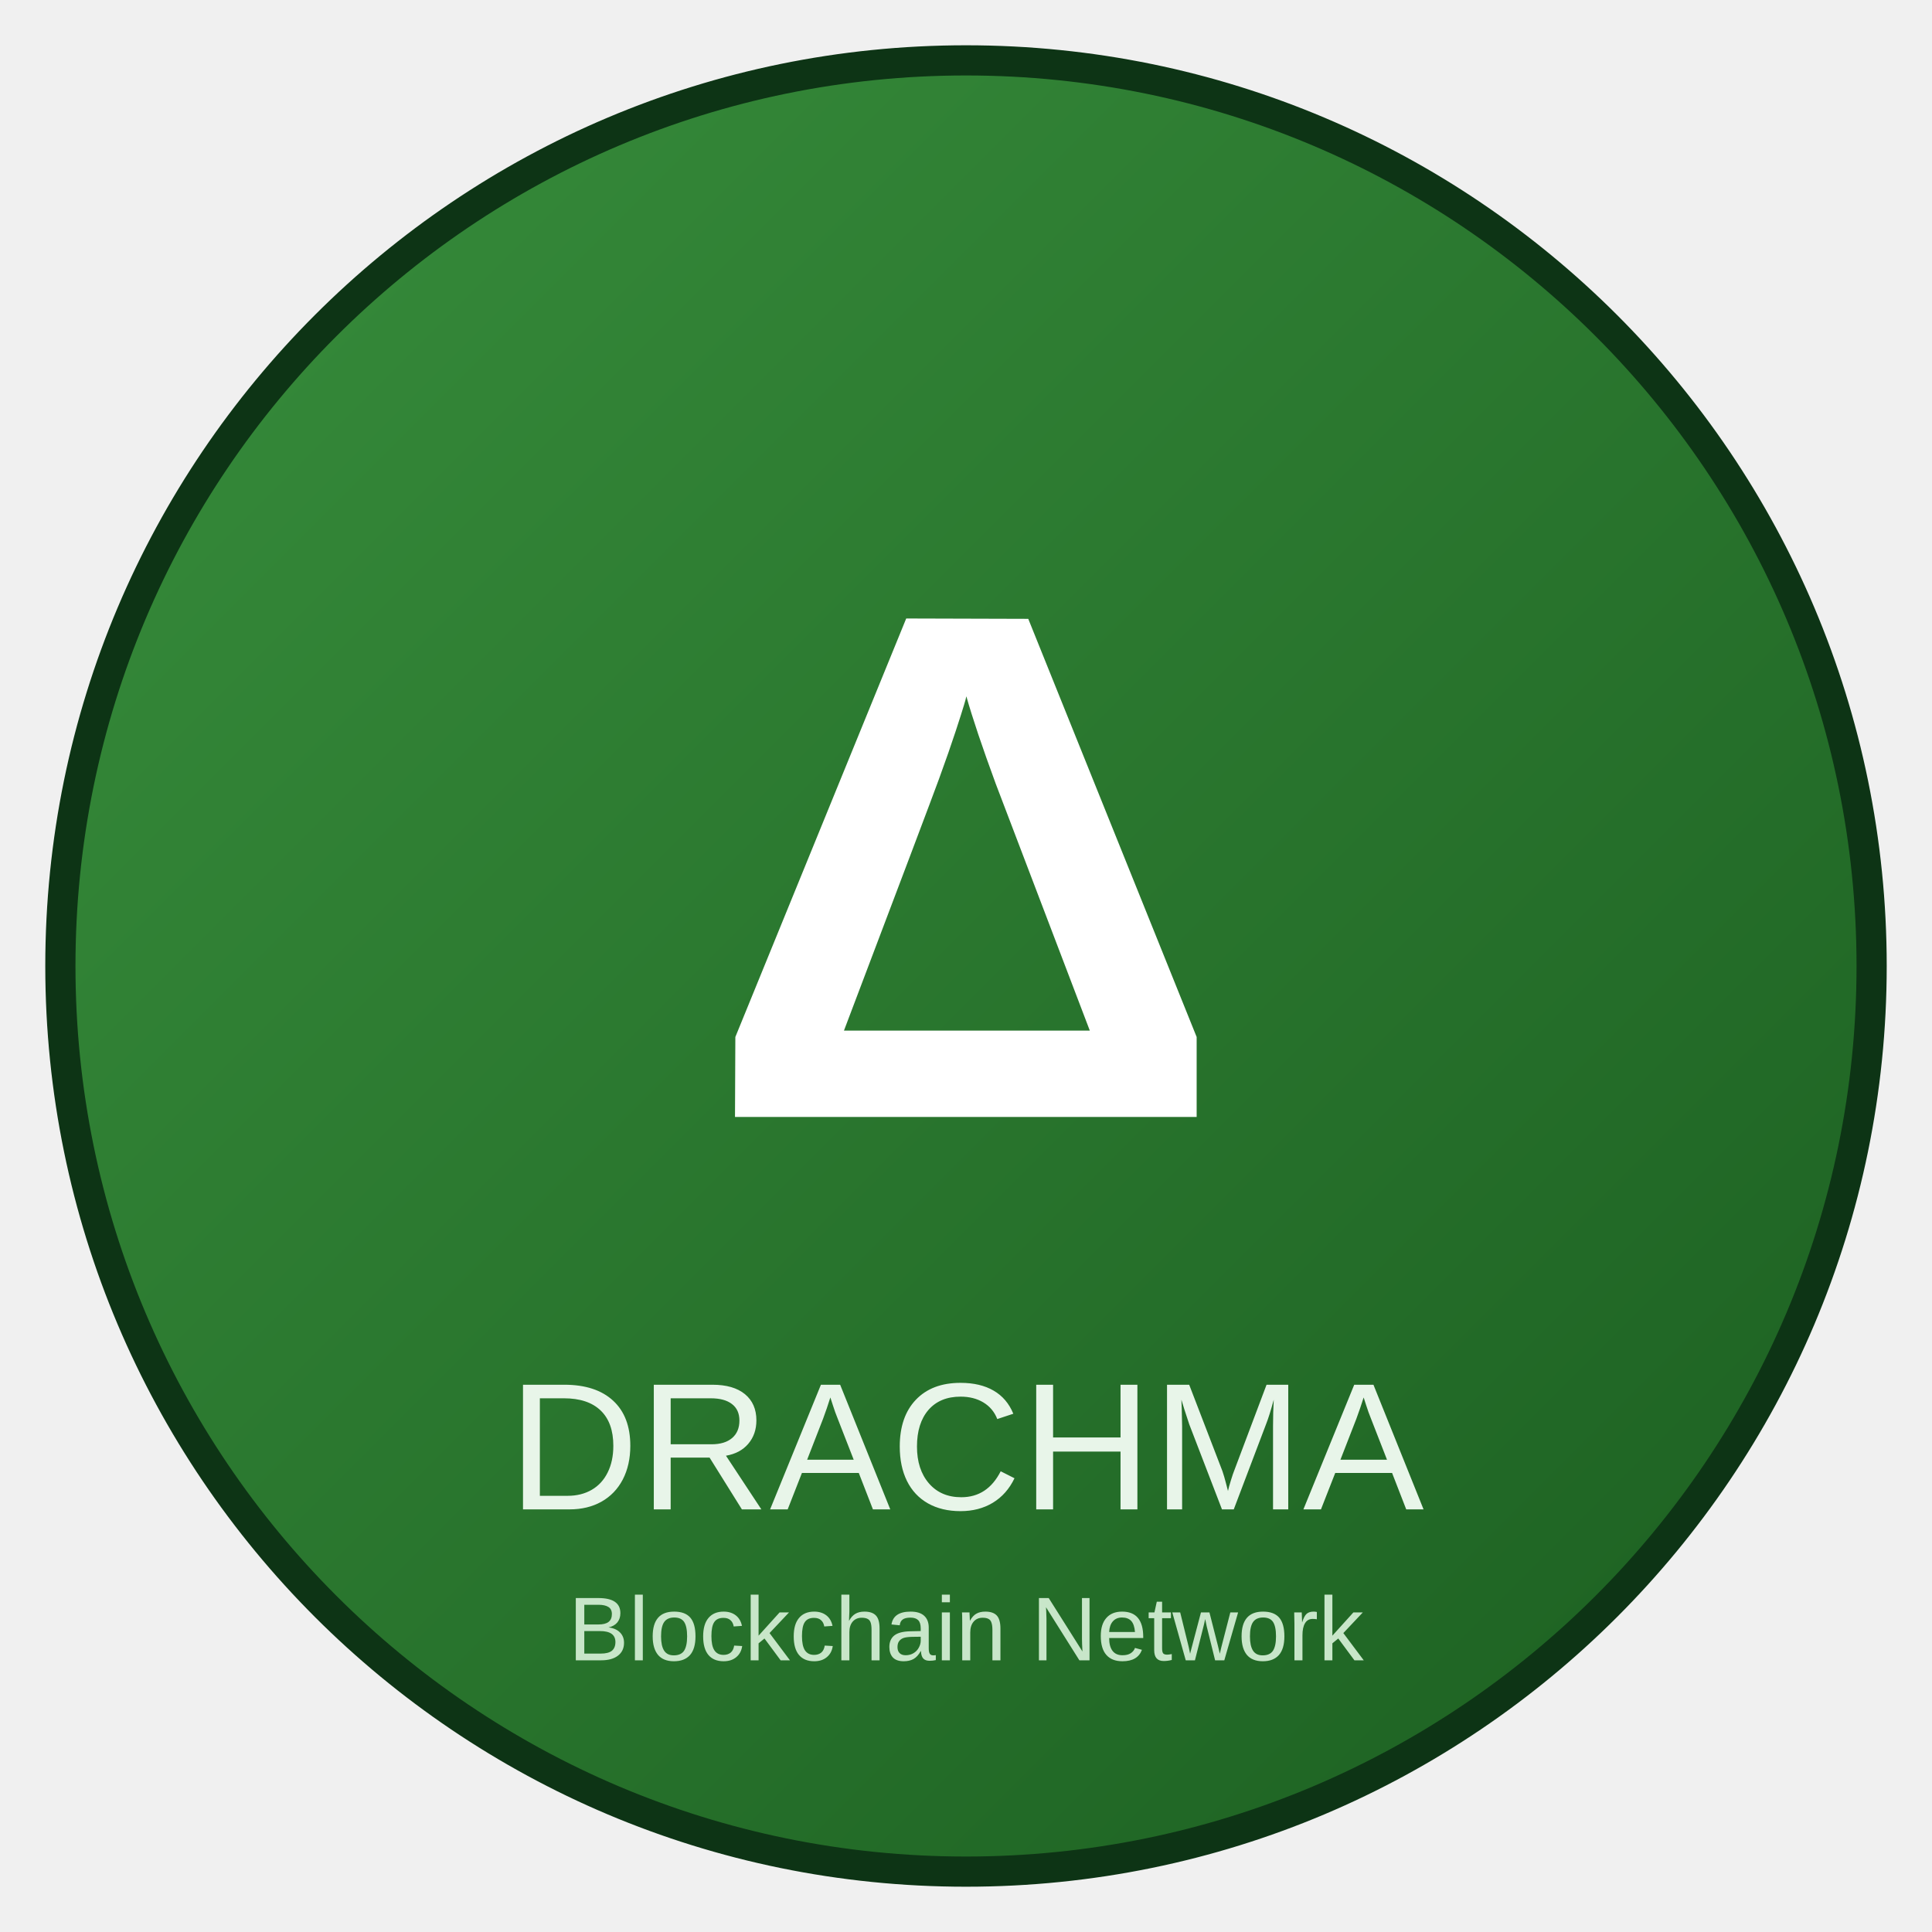
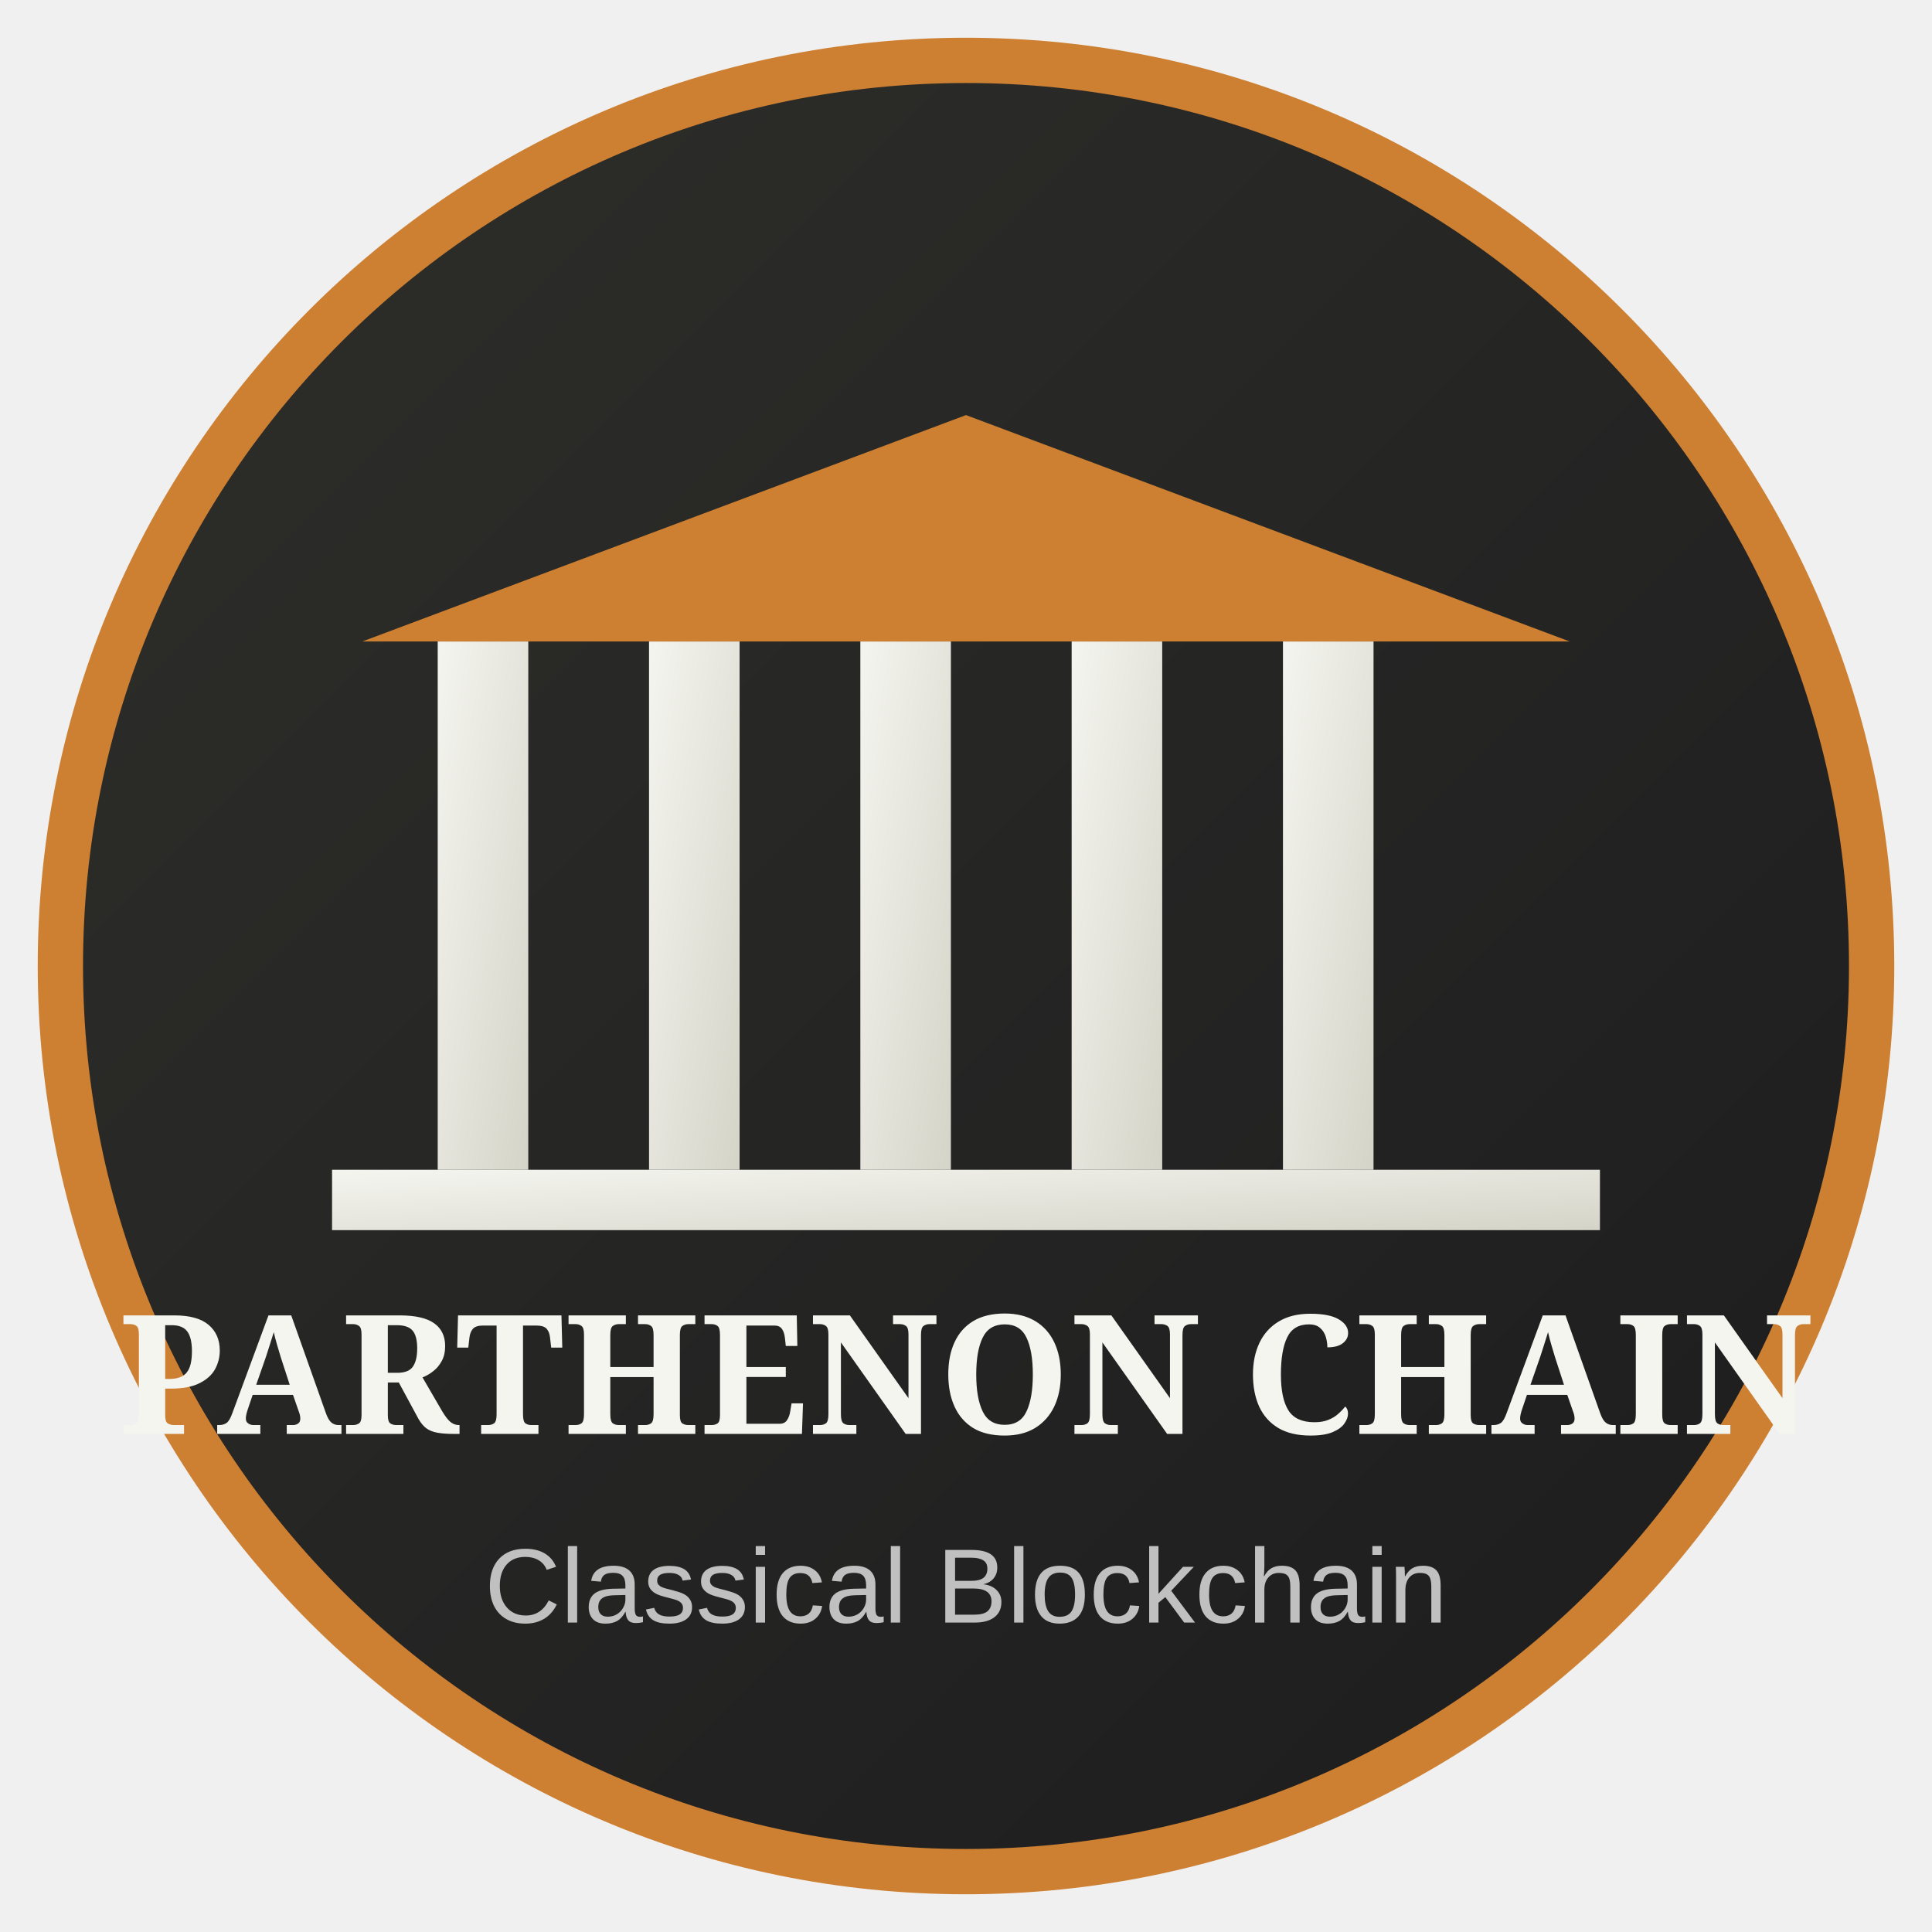
<svg xmlns="http://www.w3.org/2000/svg" width="256" height="256" viewBox="0 0 256 256">
  <defs>
-     <linearGradient id="grad1" x1="0%" y1="0%" x2="100%" y2="100%">
-       <stop offset="0%" style="stop-color:#388E3C;stop-opacity:1" />
-       <stop offset="100%" style="stop-color:#1B5E20;stop-opacity:1" />
+     <linearGradient id="obsidianGrad" x1="0%" y1="0%" x2="100%" y2="100%">
+       <stop offset="0%" style="stop-color:#2E2E2A;stop-opacity:1" />
+       <stop offset="100%" style="stop-color:#1C1C1E;stop-opacity:1" />
+     </linearGradient>
+     <linearGradient id="marbleGrad2" x1="0%" y1="0%" x2="100%" y2="100%">
+       <stop offset="0%" style="stop-color:#F5F5F0;stop-opacity:1" />
+       <stop offset="100%" style="stop-color:#D4D4C8;stop-opacity:1" />
    </linearGradient>
  </defs>
-   <circle cx="128" cy="128" r="120" fill="url(#grad1)" stroke="#0D3415" stroke-width="4" />
-   <text x="128" y="148" font-family="Arial, sans-serif" font-size="96" font-weight="bold" text-anchor="middle" fill="#FFFFFF">Δ</text>
-   <text x="128" y="200" font-family="Arial, sans-serif" font-size="24" font-weight="normal" text-anchor="middle" fill="#E8F5E9">DRACHMA</text>
-   <text x="128" y="220" font-family="Arial, sans-serif" font-size="12" font-weight="normal" text-anchor="middle" fill="#C8E6C9">Blockchain Network</text>
+   <circle cx="128" cy="128" r="120" fill="url(#obsidianGrad)" stroke="#CD7F32" stroke-width="6" />
+   <rect x="58" y="85" width="12" height="70" fill="url(#marbleGrad2)" />
+   <rect x="86" y="85" width="12" height="70" fill="url(#marbleGrad2)" />
+   <rect x="114" y="85" width="12" height="70" fill="url(#marbleGrad2)" />
+   <rect x="142" y="85" width="12" height="70" fill="url(#marbleGrad2)" />
+   <rect x="170" y="85" width="12" height="70" fill="url(#marbleGrad2)" />
+   <path d="M 48 85 L 128 55 L 208 85 Z" fill="#CD7F32" />
+   <rect x="44" y="155" width="168" height="8" fill="url(#marbleGrad2)" />
+   <text x="128" y="190" font-family="Georgia, serif" font-size="22" font-weight="bold" text-anchor="middle" fill="#F5F5F0">PARTHENON CHAIN</text>
+   <text x="128" y="215" font-family="Arial, sans-serif" font-size="14" font-weight="normal" text-anchor="middle" fill="#C0C0C0">Classical Blockchain</text>
</svg>
